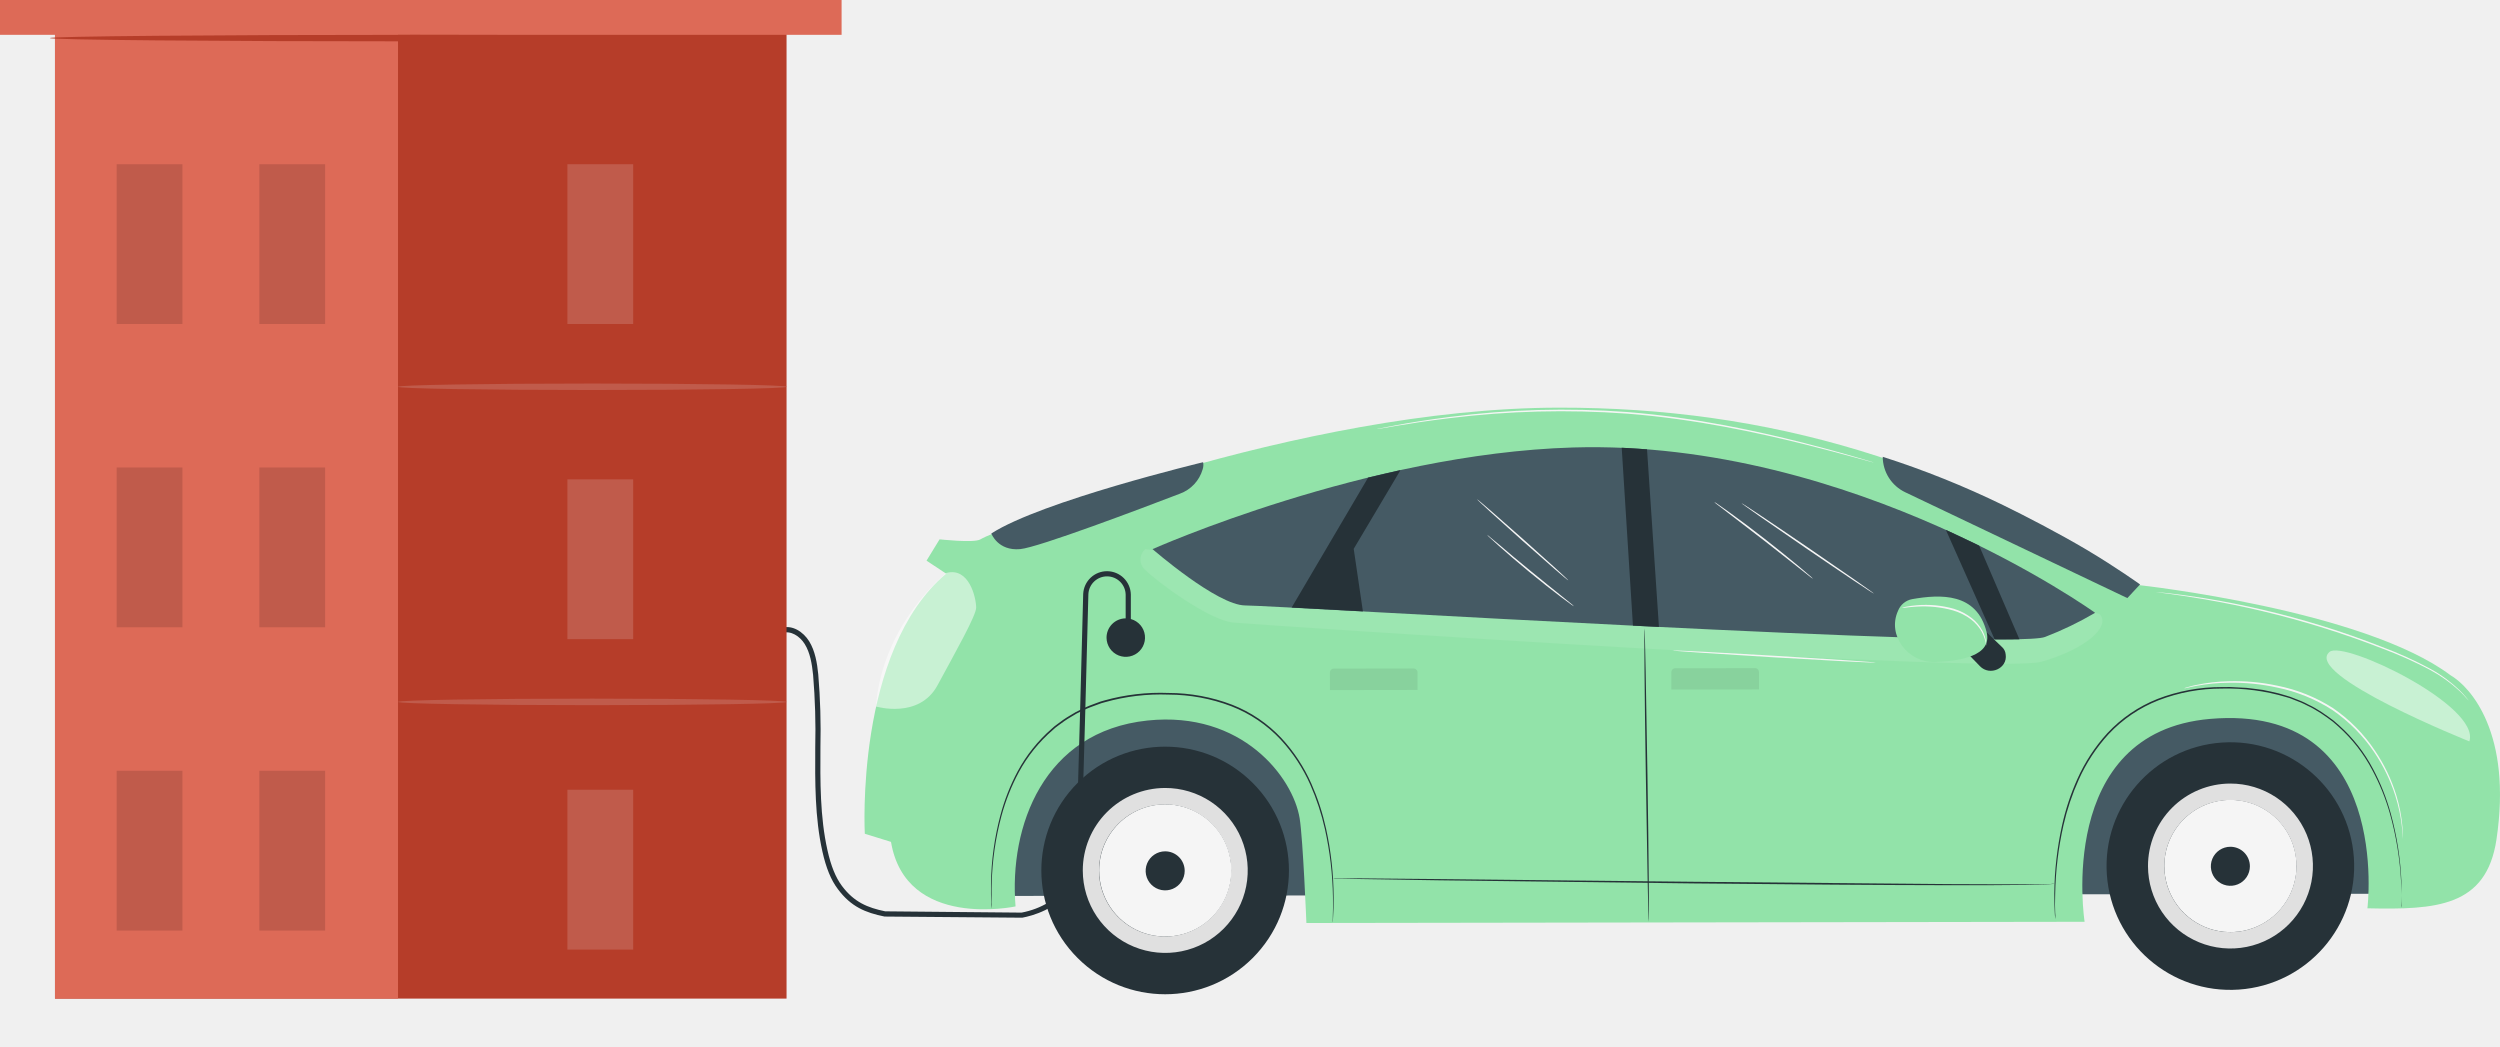
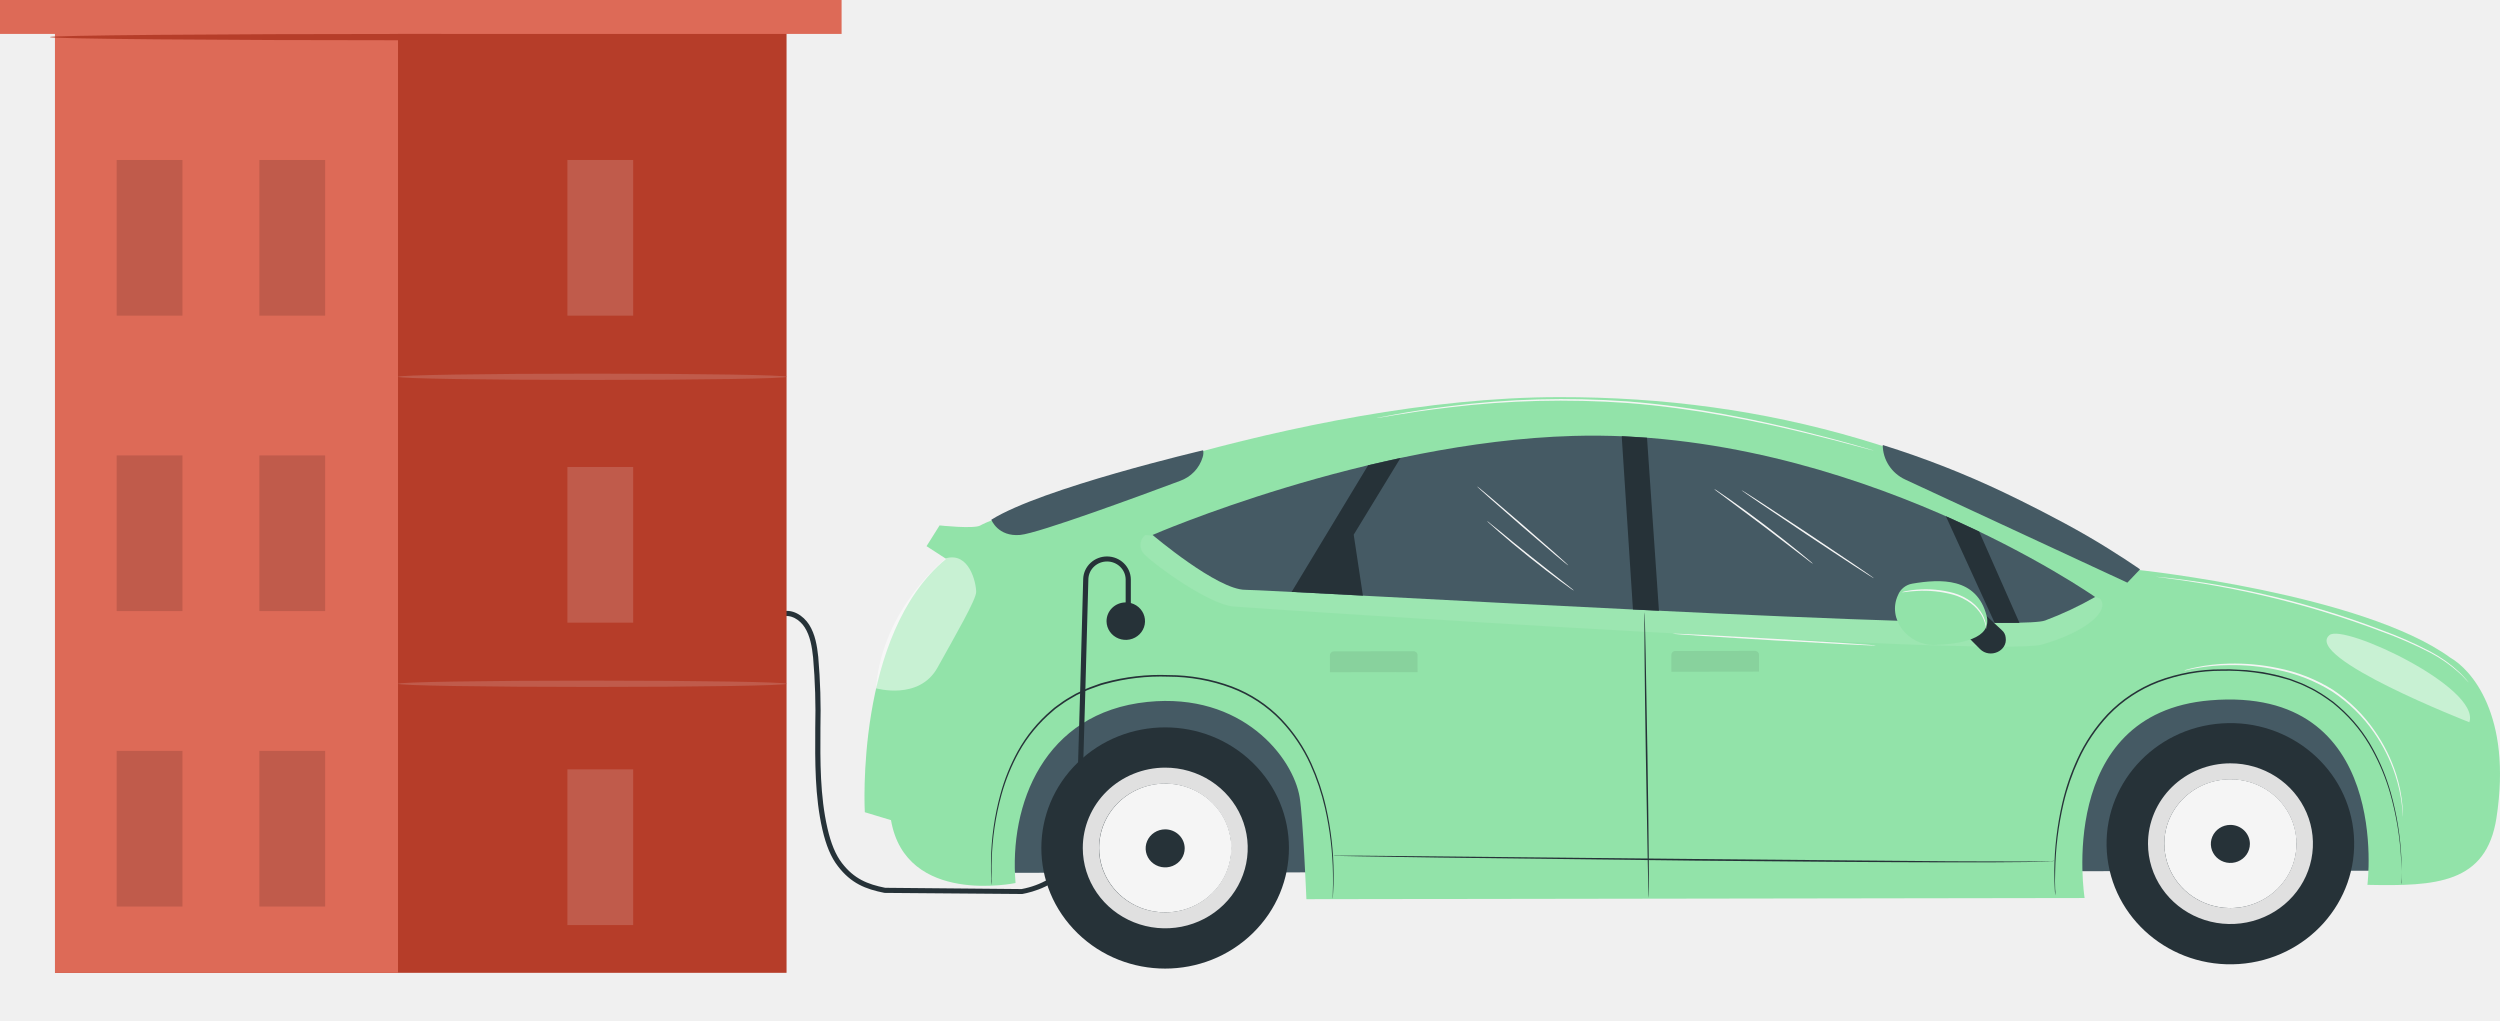
- <svg xmlns="http://www.w3.org/2000/svg" width="535" height="224" viewBox="0 0 535 224" fill="none">
-   <path d="M513.506 191.263L216.597 191.73L216.528 147.787L513.437 147.321L513.506 191.263Z" fill="#455A64" />
-   <path d="M201.072 115.417C201.072 115.417 208.497 116.248 209.816 115.417C212.802 113.496 277.788 87.297 333.628 87.236C378.414 87.176 418.741 99.054 457.963 125.24C457.963 125.24 505.728 130.502 524.381 144.482C528.74 147.013 537.638 156.99 534.244 179.647C532.081 194.096 521.322 194.705 506.625 194.377C506.625 194.377 512.095 150.488 472.98 153.843C439.744 156.688 446.105 197.263 446.105 197.263L279.569 197.524C279.569 197.524 278.839 179.5 278.129 175.134C276.717 166.39 265.85 152.062 245.563 154.191C223.307 156.528 215.902 176.835 217.328 193.975C217.328 193.975 193.847 199.05 190.673 180.163L185.069 178.422C185.069 178.422 182.913 139.24 202.478 122.769L198.279 119.977L201.072 115.417Z" fill="#92E3A9" />
-   <path d="M212.146 114.165C212.146 114.165 213.532 117.942 218.305 117.513C222.195 117.172 244.418 108.749 252.519 105.642C253.676 105.218 254.717 104.529 255.558 103.628C256.399 102.728 257.016 101.643 257.36 100.46C257.529 99.962 257.566 99.429 257.467 98.913C257.467 98.913 222.919 107.215 212.146 114.165Z" fill="#455A64" />
-   <path d="M402.905 97.755C402.912 99.344 403.366 100.898 404.217 102.24C405.067 103.582 406.279 104.657 407.713 105.341L455.25 127.992L457.969 125.066C457.969 125.066 453.001 121.49 446.506 117.627C440.48 114.058 433.115 110.262 428.716 108.119C420.373 104.049 411.747 100.585 402.905 97.755Z" fill="#455A64" />
+ <svg xmlns="http://www.w3.org/2000/svg" width="397" height="162" viewBox="0 0 397 162" fill="none">
+   <path d="M381.051 138.264L160.728 138.602L160.676 106.836L381 106.499L381.051 138.264Z" fill="#455A64" />
+   <path d="M149.207 83.435C149.207 83.435 154.717 84.035 155.696 83.435C157.911 82.046 206.135 63.106 247.571 63.063C280.805 63.019 310.73 71.606 339.835 90.536C339.835 90.536 375.279 94.34 389.121 104.446C392.356 106.276 398.959 113.488 396.44 129.867C394.835 140.312 386.851 140.752 375.945 140.515C375.945 140.515 380.004 108.788 350.979 111.213C326.316 113.27 331.036 142.601 331.036 142.601L207.456 142.79C207.456 142.79 206.915 129.76 206.388 126.604C205.34 120.283 197.276 109.925 182.222 111.464C165.707 113.154 160.212 127.834 161.27 140.225C161.27 140.225 143.846 143.893 141.491 130.239L137.332 128.981C137.332 128.981 135.732 100.656 150.25 88.75L147.135 86.731L149.207 83.435Z" fill="#92E3A9" />
+   <path d="M157.424 82.53C157.424 82.53 158.453 85.26 161.995 84.95C164.882 84.703 181.372 78.614 187.384 76.368C188.242 76.062 189.014 75.564 189.639 74.913C190.263 74.262 190.721 73.477 190.976 72.622C191.102 72.263 191.129 71.877 191.055 71.504C191.055 71.504 165.418 77.506 157.424 82.53Z" fill="#455A64" />
+   <path d="M298.979 70.667C298.983 71.815 299.321 72.939 299.952 73.909C300.583 74.879 301.482 75.656 302.546 76.151L337.822 92.525L339.839 90.41C339.839 90.41 336.152 87.825 331.333 85.032C326.861 82.453 321.396 79.708 318.132 78.159C311.941 75.217 305.54 72.713 298.979 70.667V70.667Z" fill="#455A64" />
  <g opacity="0.3">
-     <path opacity="0.3" d="M245.08 117.52C244.759 117.794 244.502 118.135 244.325 118.519C244.148 118.903 244.057 119.32 244.057 119.743C244.057 120.165 244.148 120.583 244.325 120.966C244.502 121.35 244.759 121.691 245.08 121.966C247.437 124.369 258.665 132.718 263.881 133.227C269.097 133.736 427.491 144.308 436.865 141.623C446.238 138.939 451.729 134.185 449.372 131.453L445.12 130.047L370.453 131.574L245.08 117.52Z" fill="white" />
+     <path opacity="0.3" d="M181.863 84.955C181.625 85.154 181.433 85.4 181.302 85.677C181.171 85.955 181.103 86.257 181.103 86.562C181.103 86.867 181.171 87.169 181.302 87.447C181.433 87.724 181.625 87.97 181.863 88.169C183.612 89.906 191.944 95.942 195.814 96.31C199.684 96.678 317.222 104.321 324.178 102.38C331.134 100.439 335.208 97.002 333.459 95.027L330.304 94.011L274.896 95.115L181.863 84.955Z" fill="white" />
  </g>
  <g opacity="0.7">
-     <path opacity="0.7" d="M187.466 151.198C187.466 151.198 196.686 153.93 200.623 146.658C204.56 139.387 208.898 131.701 208.898 130.04C208.898 127.958 207.405 121.262 202.477 122.622C202.477 122.622 188.772 133.542 187.466 151.198Z" fill="white" />
+     <path opacity="0.7" d="M139.111 109.301C139.111 109.301 145.952 111.276 148.874 106.019C151.795 100.763 155.015 95.206 155.015 94.006C155.015 92.501 153.907 87.661 150.25 88.643C150.25 88.643 140.08 96.537 139.111 109.301Z" fill="white" />
  </g>
  <g opacity="0.7">
-     <path opacity="0.7" d="M528.44 158.657C528.44 158.657 492.74 144.375 498.518 139.508C501.564 136.937 530.917 151.077 528.44 158.657Z" fill="white" />
+     <path opacity="0.7" d="M392.132 114.693C392.132 114.693 365.641 104.369 369.928 100.85C372.189 98.992 393.971 109.214 392.132 114.693" fill="white" />
  </g>
-   <path d="M513.863 194.25C513.863 194.25 513.863 194.129 513.863 193.895C513.863 193.661 513.903 193.306 513.91 192.837C513.91 191.913 513.95 190.554 513.91 188.82C513.712 183.855 512.948 178.929 511.634 174.137C510.723 170.818 509.45 167.609 507.837 164.569C505.998 161.066 503.55 157.919 500.606 155.276L499.421 154.238L498.142 153.294C497.267 152.658 496.36 152.068 495.424 151.526C494.962 151.238 494.453 151.024 493.964 150.77C493.476 150.515 492.987 150.254 492.465 150.046L490.905 149.431L490.114 149.123L489.304 148.875C488.206 148.518 487.088 148.226 485.957 147.998L484.256 147.643C483.68 147.556 483.098 147.496 482.522 147.415C481.946 147.335 481.357 147.261 480.768 147.201L479 147.114C477.809 147.017 476.612 146.99 475.418 147.034C470.724 147.022 466.07 147.885 461.692 149.578C457.626 151.196 453.968 153.693 450.98 156.889C448.316 159.809 446.141 163.139 444.539 166.752C443.135 169.886 442.051 173.155 441.305 176.507C440.231 181.345 439.665 186.282 439.617 191.237C439.617 192.998 439.664 194.364 439.718 195.288C439.718 195.743 439.778 196.098 439.805 196.332C439.832 196.567 439.858 196.687 439.858 196.687C439.858 196.687 439.858 196.567 439.858 196.332C439.858 196.098 439.858 195.73 439.812 195.281C439.771 194.357 439.745 192.998 439.812 191.264C439.902 186.305 440.501 181.37 441.599 176.534C442.359 173.204 443.449 169.959 444.853 166.845C446.452 163.267 448.618 159.971 451.267 157.083C454.235 153.923 457.866 151.46 461.9 149.872C466.239 148.197 470.853 147.343 475.505 147.355C480.152 147.236 484.789 147.85 489.244 149.176L490.054 149.417L490.831 149.725L492.378 150.328C492.893 150.535 493.368 150.81 493.857 151.044C494.346 151.278 494.848 151.506 495.303 151.794C496.226 152.324 497.12 152.903 497.982 153.528L499.254 154.465L500.425 155.49C503.347 158.105 505.782 161.217 507.616 164.683C509.239 167.688 510.525 170.863 511.453 174.15C512.787 178.921 513.587 183.825 513.836 188.773C513.923 190.527 513.937 191.886 513.93 192.79V193.841C513.863 194.129 513.863 194.25 513.863 194.25Z" fill="#263238" />
-   <path d="M285.179 197.37C285.179 197.37 285.179 197.249 285.226 197.015C285.273 196.781 285.273 196.439 285.3 195.984C285.36 195.073 285.414 193.721 285.4 191.967C285.38 187.06 284.839 182.17 283.787 177.377C283.064 174.064 282.009 170.832 280.64 167.729C279.064 164.157 276.908 160.87 274.259 158.001C271.308 154.837 267.684 152.377 263.653 150.803C259.313 149.148 254.707 148.297 250.062 148.292C245.435 148.107 240.809 148.647 236.349 149.892C236.082 149.973 235.807 150.033 235.546 150.12L234.763 150.408L233.203 150.99C232.185 151.392 231.194 151.914 230.243 152.37C229.326 152.932 228.382 153.441 227.518 154.05L226.253 154.981C226.045 155.135 225.824 155.282 225.63 155.45L225.047 155.965C222.103 158.534 219.644 161.611 217.79 165.051C216.191 168.046 214.946 171.216 214.08 174.498C212.818 179.241 212.144 184.12 212.072 189.027C212.038 190.761 212.072 192.114 212.145 193.045C212.145 193.5 212.199 193.848 212.226 194.082C212.252 194.317 212.279 194.431 212.279 194.431C212.291 194.313 212.291 194.194 212.279 194.076C212.279 193.828 212.279 193.487 212.226 193.038C212.226 192.127 212.165 190.782 212.226 189.054C212.349 184.163 213.052 179.304 214.321 174.579C215.205 171.323 216.456 168.178 218.051 165.205C219.906 161.802 222.357 158.761 225.289 156.226L225.864 155.717C226.065 155.557 226.279 155.416 226.48 155.255L227.739 154.338C228.589 153.742 229.527 153.24 230.417 152.684C231.388 152.236 232.339 151.72 233.35 151.345L234.89 150.776L235.666 150.495C235.928 150.401 236.202 150.341 236.47 150.267C240.888 149.021 245.474 148.475 250.062 148.647C254.657 148.657 259.212 149.501 263.506 151.138C267.5 152.685 271.095 155.111 274.025 158.235C276.657 161.074 278.803 164.327 280.379 167.863C281.743 170.948 282.802 174.159 283.539 177.451C284.602 182.226 285.176 187.096 285.253 191.987C285.286 193.721 285.253 195.067 285.22 196.004C285.22 196.453 285.219 196.794 285.173 197.042C285.126 197.29 285.179 197.37 285.179 197.37Z" fill="#263238" />
-   <path d="M246.647 117.513C246.647 117.513 260.493 129.565 266.493 129.565C272.492 129.565 430.605 139.153 437.642 136.307C441.349 134.882 444.932 133.153 448.354 131.138C448.354 131.138 396.759 93.979 336.634 95.76C292.498 97.065 246.647 117.513 246.647 117.513Z" fill="#455A64" />
-   <path d="M416.416 113.396L426.861 136.83L432.164 136.823L423.534 116.763L416.416 113.396Z" fill="#263238" />
+   <path d="M381.315 140.423C381.315 140.423 381.315 140.336 381.315 140.167C381.315 139.997 381.345 139.741 381.35 139.402C381.35 138.734 381.38 137.752 381.35 136.498C381.203 132.909 380.637 129.348 379.661 125.883C378.985 123.484 378.041 121.165 376.844 118.967C375.479 116.435 373.662 114.16 371.478 112.249L370.599 111.499L369.65 110.816C369 110.357 368.327 109.93 367.632 109.538C367.29 109.33 366.912 109.175 366.549 108.991C366.187 108.807 365.824 108.619 365.436 108.469L364.279 108.023L363.692 107.801L363.091 107.622C362.276 107.364 361.447 107.152 360.607 106.988L359.345 106.731C358.918 106.668 358.486 106.625 358.058 106.566C357.631 106.508 357.194 106.455 356.757 106.412L355.445 106.349C354.561 106.278 353.673 106.259 352.787 106.291C349.304 106.283 345.85 106.906 342.602 108.13C339.585 109.3 336.87 111.105 334.652 113.415C332.675 115.526 331.061 117.933 329.873 120.545C328.831 122.811 328.027 125.173 327.473 127.597C326.676 131.094 326.256 134.663 326.221 138.245C326.221 139.518 326.256 140.506 326.295 141.174C326.295 141.503 326.34 141.759 326.36 141.929C326.38 142.098 326.4 142.185 326.4 142.185C326.4 142.185 326.4 142.098 326.4 141.929C326.4 141.759 326.4 141.493 326.365 141.169C326.335 140.501 326.315 139.518 326.365 138.265C326.432 134.68 326.876 131.112 327.691 127.616C328.255 125.209 329.064 122.863 330.106 120.613C331.292 118.026 332.9 115.643 334.866 113.556C337.068 111.271 339.762 109.491 342.756 108.343C345.976 107.131 349.399 106.514 352.851 106.523C356.3 106.437 359.74 106.881 363.047 107.839L363.648 108.014L364.224 108.236L365.372 108.672C365.754 108.822 366.107 109.02 366.47 109.19C366.833 109.359 367.205 109.524 367.543 109.732C368.228 110.115 368.891 110.533 369.53 110.986L370.474 111.663L371.344 112.404C373.512 114.294 375.319 116.544 376.68 119.049C377.884 121.222 378.839 123.517 379.527 125.893C380.517 129.342 381.11 132.887 381.296 136.464C381.36 137.732 381.37 138.715 381.365 139.368V140.128C381.315 140.336 381.315 140.423 381.315 140.423Z" fill="#263238" />
+   <path d="M211.619 142.679C211.619 142.679 211.619 142.592 211.653 142.422C211.688 142.253 211.688 142.006 211.708 141.677C211.753 141.019 211.793 140.041 211.783 138.773C211.767 135.226 211.366 131.691 210.585 128.226C210.049 125.831 209.266 123.494 208.25 121.251C207.08 118.669 205.481 116.293 203.515 114.219C201.326 111.931 198.636 110.153 195.645 109.016C192.424 107.819 189.007 107.204 185.559 107.201C182.126 107.067 178.693 107.457 175.384 108.357C175.185 108.415 174.982 108.459 174.788 108.522L174.207 108.73L173.049 109.151C172.294 109.442 171.558 109.819 170.853 110.148C170.172 110.555 169.472 110.923 168.831 111.363L167.892 112.036C167.738 112.147 167.574 112.254 167.43 112.375L166.997 112.747C164.812 114.604 162.988 116.829 161.612 119.315C160.426 121.48 159.502 123.772 158.859 126.145C157.923 129.573 157.422 133.101 157.369 136.648C157.344 137.902 157.369 138.879 157.423 139.552C157.423 139.881 157.463 140.133 157.483 140.302C157.503 140.472 157.523 140.554 157.523 140.554C157.531 140.469 157.531 140.383 157.523 140.297C157.523 140.118 157.523 139.872 157.483 139.547C157.483 138.889 157.438 137.916 157.483 136.667C157.574 133.132 158.096 129.619 159.038 126.203C159.694 123.849 160.622 121.576 161.805 119.427C163.182 116.967 165.001 114.769 167.176 112.936L167.604 112.568C167.753 112.452 167.912 112.35 168.061 112.234L168.995 111.571C169.626 111.14 170.321 110.777 170.982 110.376C171.703 110.051 172.408 109.679 173.158 109.408L174.301 108.996L174.877 108.793C175.071 108.725 175.275 108.682 175.474 108.628C178.752 107.728 182.155 107.332 185.559 107.457C188.969 107.464 192.35 108.074 195.536 109.258C198.499 110.376 201.167 112.13 203.341 114.388C205.294 116.44 206.887 118.792 208.056 121.348C209.069 123.578 209.854 125.9 210.401 128.279C211.19 131.731 211.616 135.252 211.673 138.787C211.698 140.041 211.673 141.014 211.648 141.691C211.648 142.016 211.648 142.263 211.614 142.442C211.579 142.621 211.619 142.679 211.619 142.679Z" fill="#263238" />
+   <path d="M183.027 84.95C183.027 84.95 193.302 93.662 197.753 93.662C202.205 93.662 319.534 100.594 324.756 98.537C327.507 97.506 330.165 96.257 332.705 94.8C332.705 94.8 294.419 67.937 249.802 69.225C217.051 70.168 183.027 84.95 183.027 84.95Z" fill="#455A64" />
+   <path d="M309.004 81.974L316.754 98.914L320.689 98.909L314.285 84.408L309.004 81.974Z" fill="#263238" />
  <g opacity="0.3">
-     <path opacity="0.3" d="M284.608 147.678L303.356 147.649L303.35 143.906C303.349 143.681 303.259 143.464 303.1 143.305C302.94 143.146 302.724 143.057 302.498 143.057L285.452 143.084C285.226 143.084 285.01 143.174 284.851 143.334C284.691 143.494 284.602 143.71 284.603 143.935L284.608 147.645L284.608 147.678Z" fill="#252525" />
+     <path opacity="0.3" d="M211.196 106.756L225.108 106.735L225.103 104.029C225.103 103.866 225.036 103.71 224.918 103.595C224.799 103.48 224.639 103.415 224.471 103.416L211.822 103.435C211.655 103.435 211.494 103.5 211.376 103.616C211.258 103.731 211.192 103.888 211.192 104.051L211.196 106.732L211.196 106.756Z" fill="#252525" />
  </g>
  <g opacity="0.3">
-     <path opacity="0.3" d="M357.678 147.566L376.425 147.536L376.419 143.827C376.419 143.601 376.329 143.385 376.169 143.226C376.009 143.067 375.793 142.978 375.567 142.978L358.514 143.005C358.289 143.005 358.072 143.095 357.913 143.255C357.754 143.414 357.665 143.631 357.665 143.856L357.671 147.566L357.678 147.566Z" fill="#252525" />
+     <path opacity="0.3" d="M265.418 106.675L279.33 106.654L279.325 103.972C279.325 103.809 279.258 103.653 279.14 103.538C279.021 103.423 278.861 103.358 278.693 103.359L266.039 103.378C265.871 103.378 265.711 103.443 265.593 103.559C265.475 103.674 265.408 103.831 265.409 103.994L265.413 106.675L265.418 106.675Z" fill="#252525" />
  </g>
-   <path d="M292.78 102.201L276.41 130.02L291.662 130.837L289.694 117.453L299.71 100.594L292.78 102.201Z" fill="#263238" />
-   <path d="M352.462 96.155L355.013 134.158L349.449 133.884L347.045 95.813L352.462 96.155Z" fill="#263238" />
-   <path d="M423.717 142.574L421.34 140.117L425.123 135.303L428.377 138.416C428.861 138.829 429.162 139.416 429.214 140.05C429.669 143.043 425.819 144.744 423.717 142.574Z" fill="#263238" />
-   <path d="M414.101 141.67C408.323 141.864 403.776 135.972 406.18 130.71C406.43 130.069 406.839 129.502 407.37 129.065C407.902 128.628 408.536 128.334 409.213 128.212C415.239 127.161 423.039 126.773 425.142 135.303C425.758 137.827 424.345 139.387 422.035 140.331C419.839 141.228 416.873 141.57 414.101 141.67Z" fill="#92E3A9" />
-   <path d="M450.867 187.169C449.856 172.571 460.87 159.919 475.468 158.908C490.065 157.898 502.717 168.912 503.728 183.509C504.738 198.107 493.724 210.759 479.127 211.77C464.53 212.78 451.877 201.766 450.867 187.169Z" fill="#263238" />
-   <path d="M477.273 167.682C480.764 167.673 484.179 168.7 487.087 170.632C489.995 172.564 492.265 175.315 493.609 178.537C494.953 181.76 495.311 185.308 494.638 188.734C493.965 192.16 492.291 195.309 489.828 197.783C487.365 200.257 484.223 201.946 480.8 202.634C477.378 203.323 473.828 202.981 470.6 201.651C467.371 200.322 464.61 198.065 462.664 195.166C460.719 192.267 459.677 188.856 459.67 185.365C459.665 183.048 460.116 180.753 460.998 178.611C461.88 176.468 463.175 174.52 464.809 172.878C466.444 171.236 468.386 169.932 470.524 169.041C472.663 168.149 474.956 167.688 477.273 167.682ZM491.434 185.318C491.43 182.523 490.597 179.791 489.04 177.469C487.484 175.147 485.274 173.339 482.69 172.272C480.106 171.206 477.263 170.931 474.522 171.48C471.781 172.029 469.265 173.379 467.291 175.358C465.317 177.338 463.975 179.858 463.433 182.601C462.892 185.343 463.176 188.185 464.249 190.766C465.322 193.347 467.137 195.552 469.464 197.102C471.79 198.651 474.524 199.476 477.32 199.472C481.066 199.46 484.655 197.964 487.3 195.311C489.946 192.658 491.432 189.065 491.434 185.318Z" fill="#E0E0E0" />
-   <path d="M477.279 171.177C480.077 171.171 482.814 171.994 485.145 173.543C487.475 175.092 489.293 177.297 490.37 179.88C491.447 182.462 491.734 185.306 491.195 188.052C490.655 190.798 489.314 193.322 487.34 195.305C485.366 197.288 482.848 198.641 480.105 199.194C477.362 199.746 474.517 199.473 471.929 198.408C469.342 197.343 467.128 195.535 465.568 193.213C464.008 190.89 463.172 188.156 463.165 185.358C463.16 181.607 464.643 178.007 467.289 175.349C469.935 172.69 473.528 171.19 477.279 171.177Z" fill="#F5F5F5" />
-   <path d="M481.478 185.378C481.479 186.205 481.235 187.013 480.777 187.701C480.319 188.388 479.668 188.925 478.905 189.242C478.142 189.56 477.302 189.644 476.491 189.484C475.68 189.324 474.935 188.927 474.35 188.344C473.765 187.761 473.366 187.017 473.203 186.207C473.041 185.396 473.122 184.556 473.437 183.792C473.752 183.028 474.287 182.375 474.973 181.915C475.659 181.455 476.467 181.208 477.293 181.207C477.842 181.206 478.385 181.313 478.892 181.523C479.399 181.732 479.861 182.039 480.249 182.426C480.638 182.813 480.946 183.273 481.157 183.78C481.368 184.287 481.477 184.83 481.478 185.378Z" fill="#263238" />
-   <path d="M230.608 205.012C220.261 194.665 220.261 177.89 230.608 167.544C240.954 157.197 257.729 157.197 268.076 167.544C278.422 177.89 278.422 194.665 268.076 205.012C257.729 215.358 240.954 215.358 230.608 205.012Z" fill="#263238" />
-   <path d="M249.319 168.626C252.81 168.617 256.225 169.643 259.133 171.575C262.04 173.507 264.31 176.258 265.654 179.48C266.998 182.701 267.357 186.25 266.684 189.675C266.012 193.101 264.338 196.25 261.876 198.725C259.414 201.199 256.273 202.888 252.85 203.577C249.428 204.267 245.878 203.925 242.65 202.597C239.422 201.269 236.66 199.013 234.713 196.115C232.767 193.217 231.724 189.807 231.716 186.316C231.706 181.636 233.554 177.144 236.855 173.826C240.156 170.509 244.639 168.639 249.319 168.626ZM263.453 186.269C263.45 183.471 262.617 180.737 261.059 178.412C259.501 176.088 257.288 174.279 254.701 173.213C252.114 172.148 249.269 171.874 246.526 172.427C243.783 172.98 241.266 174.334 239.294 176.319C237.321 178.304 235.982 180.829 235.446 183.575C234.91 186.321 235.201 189.165 236.283 191.745C237.364 194.326 239.187 196.528 241.521 198.071C243.855 199.615 246.594 200.431 249.392 200.416C253.129 200.392 256.704 198.89 259.338 196.24C261.972 193.59 263.451 190.005 263.453 186.269Z" fill="#E0E0E0" />
-   <path d="M249.325 172.128C252.123 172.12 254.861 172.942 257.192 174.49C259.523 176.039 261.343 178.243 262.421 180.826C263.499 183.408 263.787 186.252 263.248 188.999C262.71 191.745 261.369 194.269 259.395 196.253C257.421 198.237 254.904 199.591 252.161 200.144C249.417 200.697 246.572 200.424 243.984 199.359C241.396 198.295 239.181 196.487 237.621 194.164C236.061 191.841 235.224 189.107 235.218 186.309C235.211 182.559 236.692 178.959 239.337 176.3C241.982 173.641 245.575 172.14 249.325 172.128Z" fill="#F5F5F5" />
-   <path d="M253.524 186.356C253.526 187.183 253.282 187.991 252.824 188.679C252.365 189.367 251.713 189.904 250.95 190.221C250.187 190.538 249.346 190.622 248.535 190.461C247.725 190.301 246.98 189.903 246.395 189.319C245.81 188.735 245.411 187.991 245.249 187.18C245.087 186.37 245.17 185.529 245.486 184.765C245.802 184.002 246.337 183.349 247.025 182.889C247.712 182.43 248.52 182.185 249.346 182.185C250.453 182.185 251.515 182.624 252.298 183.406C253.082 184.188 253.523 185.249 253.524 186.356Z" fill="#263238" />
-   <path d="M236.799 136.502C236.81 137.316 237.062 138.109 237.523 138.781C237.985 139.452 238.635 139.971 239.392 140.273C240.149 140.574 240.978 140.645 241.775 140.475C242.572 140.305 243.3 139.903 243.868 139.319C244.436 138.735 244.818 137.995 244.966 137.194C245.114 136.393 245.02 135.566 244.698 134.818C244.376 134.07 243.839 133.434 243.155 132.991C242.471 132.548 241.671 132.318 240.857 132.33C239.766 132.346 238.726 132.794 237.965 133.576C237.204 134.359 236.785 135.411 236.799 136.502Z" fill="#263238" />
-   <path d="M285.28 188.03H285.675H286.847L291.346 188.117L307.884 188.385L362.459 189.054C383.777 189.275 403.08 189.416 417.047 189.436C424.03 189.436 429.688 189.436 433.591 189.369C437.495 189.302 439.671 189.215 439.617 189.088C439.104 189.17 438.584 189.204 438.064 189.188C437.039 189.188 435.52 189.228 433.571 189.235C429.668 189.235 424.01 189.235 417.027 189.195L362.445 188.699L307.871 188.123L291.326 187.969H286.827H285.655L285.28 188.03Z" fill="#263238" />
-   <path d="M352.83 197.243C352.931 197.243 352.83 183.182 352.556 165.868C352.281 148.553 352.02 134.486 351.926 134.493C351.832 134.5 351.926 148.553 352.207 165.868C352.489 183.182 352.736 197.243 352.83 197.243Z" fill="#263238" />
-   <path d="M316.092 106.847C316.032 106.921 320.351 110.865 325.741 115.659C331.13 120.452 335.549 124.276 335.616 124.202C335.683 124.128 331.358 120.185 325.968 115.397C320.578 110.61 316.159 106.78 316.092 106.847Z" fill="#F5F5F5" />
-   <path d="M318.215 114.44C318.421 114.679 318.645 114.903 318.884 115.109C319.326 115.531 319.976 116.127 320.793 116.85C322.42 118.31 324.696 120.278 327.267 122.394C329.838 124.51 332.215 126.371 333.963 127.69C334.833 128.36 335.543 128.869 336.038 129.224C336.287 129.422 336.554 129.597 336.835 129.746C336.618 129.515 336.38 129.304 336.125 129.116L334.117 127.496C332.416 126.157 330.099 124.242 327.495 122.14C324.89 120.037 322.627 118.082 320.96 116.676L318.951 115.022C318.727 114.802 318.481 114.607 318.215 114.44Z" fill="#F5F5F5" />
-   <path d="M372.69 107.684C372.636 107.765 378.937 112.157 386.75 117.5C394.564 122.843 400.965 127.108 401.018 127.027C401.072 126.947 394.778 122.555 386.958 117.212C379.137 111.869 372.743 107.604 372.69 107.684Z" fill="#F5F5F5" />
-   <path d="M366.824 107.416C367.074 107.663 367.345 107.887 367.634 108.086L369.911 109.84L377.43 115.611L384.882 121.47L387.138 123.251C387.405 123.482 387.692 123.688 387.995 123.867C387.759 123.605 387.501 123.363 387.225 123.144C386.716 122.695 385.966 122.059 385.036 121.276C383.174 119.723 380.57 117.607 377.671 115.337C374.772 113.067 372.053 111.059 370.085 109.639C369.101 108.929 368.297 108.367 367.735 107.985C367.449 107.768 367.144 107.578 366.824 107.416Z" fill="#F5F5F5" />
-   <path d="M461.357 126.679C461.418 126.702 461.481 126.715 461.545 126.719L462.081 126.8L464.156 127.081C465.957 127.329 468.562 127.697 471.762 128.246C480.11 129.678 488.358 131.644 496.455 134.131C501.195 135.591 505.648 137.164 509.652 138.724C513.219 140.041 516.695 141.593 520.056 143.371C522.313 144.584 524.406 146.08 526.283 147.824C526.625 148.125 526.899 148.419 527.14 148.667C527.381 148.915 527.589 149.136 527.743 149.337L528.111 149.738C528.15 149.786 528.193 149.831 528.238 149.872C528.238 149.872 528.238 149.812 528.138 149.718L527.796 149.29C527.649 149.102 527.462 148.875 527.221 148.62C526.98 148.366 526.712 148.058 526.377 147.743C524.523 145.952 522.438 144.416 520.177 143.177C516.82 141.362 513.341 139.783 509.766 138.45C505.748 136.87 501.302 135.276 496.555 133.823C488.451 131.327 480.185 129.39 471.816 128.025C468.602 127.51 465.991 127.175 464.183 126.967L462.101 126.753L461.558 126.706C461.493 126.685 461.425 126.676 461.357 126.679Z" fill="#F5F5F5" />
-   <path d="M294.6 91.809H294.875L295.685 91.675L298.778 91.14C301.457 90.684 305.367 90.068 310.208 89.486C322.818 87.919 335.551 87.597 348.224 88.522C363.068 89.687 376.272 92.646 385.719 94.963C390.453 96.141 394.262 97.166 396.894 97.889L399.927 98.712L400.717 98.92C400.806 98.949 400.898 98.97 400.991 98.98C400.906 98.939 400.816 98.908 400.723 98.886L399.947 98.645L396.934 97.755C394.309 96.992 390.506 95.927 385.779 94.722C376.325 92.345 363.115 89.365 348.238 88.174C335.544 87.241 322.789 87.597 310.167 89.238C305.32 89.854 301.423 90.51 298.738 91.006C297.399 91.247 296.361 91.468 295.658 91.602L294.855 91.769C294.769 91.774 294.684 91.787 294.6 91.809Z" fill="#F5F5F5" />
-   <path d="M406.996 130.114C407.291 130.11 407.584 130.081 407.873 130.027C408.429 129.96 409.212 129.859 410.237 129.813C412.845 129.657 415.46 129.935 417.977 130.636C419.348 131.037 420.636 131.681 421.78 132.538C422.704 133.246 423.478 134.131 424.056 135.142C424.576 136.088 424.912 137.124 425.047 138.195C425.047 138.195 425.047 138.115 425.047 137.968C425.051 137.744 425.038 137.52 425.007 137.298C424.892 136.497 424.638 135.722 424.257 135.008C423.689 133.946 422.907 133.014 421.961 132.27C420.795 131.364 419.472 130.683 418.057 130.261C415.504 129.547 412.844 129.298 410.203 129.525C409.405 129.586 408.611 129.695 407.827 129.853C407.541 129.91 407.263 129.997 406.996 130.114Z" fill="#F5F5F5" />
-   <path d="M357.912 139.2C357.912 139.3 367.648 139.956 379.666 140.673C391.684 141.389 401.433 141.891 401.439 141.798C401.446 141.704 391.711 141.041 379.686 140.325C367.661 139.608 357.919 139.106 357.912 139.2Z" fill="#F5F5F5" />
-   <path d="M467.45 147.288C467.508 147.294 467.566 147.294 467.624 147.288L468.113 147.181C468.541 147.101 469.157 146.906 469.981 146.779C472.289 146.35 474.63 146.126 476.977 146.11C480.456 146.045 483.931 146.391 487.329 147.141C491.505 147.993 495.489 149.609 499.079 151.908C502.6 154.31 505.635 157.356 508.024 160.886C509.982 163.763 511.515 166.907 512.577 170.22C513.295 172.454 513.782 174.756 514.03 177.09C514.157 177.913 514.151 178.563 514.197 178.998L514.238 179.493C514.231 179.551 514.231 179.609 514.238 179.667C514.248 179.61 514.248 179.551 514.238 179.493V178.998C514.238 178.556 514.238 177.906 514.137 177.076C513.941 174.725 513.492 172.401 512.798 170.146C511.76 166.796 510.238 163.615 508.279 160.706C505.891 157.1 502.831 153.988 499.267 151.54C495.646 149.215 491.622 147.589 487.402 146.746C483.976 146.009 480.474 145.686 476.971 145.782C474.612 145.83 472.262 146.102 469.954 146.592C469.13 146.739 468.521 146.96 468.093 147.06L467.61 147.201L467.45 147.288Z" fill="#F5F5F5" />
-   <path d="M218.708 196.387H218.763C220.925 195.982 226.27 194.552 229.209 190.039C231.166 187.028 231.31 183.025 231.427 179.815C231.87 167.384 232.68 136.357 232.913 127.142C232.962 126.109 233.411 125.135 234.165 124.426C234.919 123.717 235.918 123.329 236.953 123.342C237.987 123.356 238.976 123.771 239.711 124.499C240.446 125.228 240.869 126.213 240.891 127.248V132.886H242V127.253C241.978 125.927 241.441 124.661 240.502 123.725C239.562 122.788 238.295 122.255 236.969 122.237C235.643 122.219 234.362 122.718 233.398 123.628C232.433 124.539 231.862 125.789 231.804 127.114C231.571 136.329 230.761 167.356 230.323 179.787C230.212 182.864 230.074 186.69 228.283 189.445C226.414 192.317 222.805 194.502 218.613 195.3L189.427 195.023C185.64 194.241 182.774 193.055 180.185 189.601C178.821 187.777 177.834 185.337 177.074 181.933C175.477 174.797 175.527 167.245 175.572 159.943C175.698 154.725 175.543 149.504 175.106 144.302C174.857 141.857 174.446 139.312 173.154 137.222C171.929 135.248 169.484 133.524 167 134.45L167.383 135.492C169.19 134.832 171.186 136.163 172.212 137.826C173.382 139.712 173.764 142.118 174.003 144.435C174.436 149.598 174.589 154.781 174.463 159.96C174.418 167.323 174.369 174.93 175.988 182.199C176.786 185.764 177.834 188.331 179.314 190.283C182.12 194.042 185.202 195.311 189.294 196.143H189.4L218.708 196.387Z" fill="#263238" />
-   <path d="M11.765 7.197H168.321V213.701H11.765V7.197Z" fill="#B63D29" />
-   <path d="M11.765 7.197H85.175V213.701H11.765V7.197Z" fill="#DD6A57" />
-   <path d="M121.424 35.143H135.501V69.337H121.424V35.143Z" fill="#C05B4B" />
-   <path d="M121.424 169.004H135.501V203.211H121.424V169.004Z" fill="#C05B4B" />
-   <path d="M85.175 82.77C85.175 83.159 103.786 83.463 126.748 83.463C149.711 83.463 168.321 83.159 168.321 82.77C168.321 82.381 149.711 82.077 126.748 82.077C103.786 82.077 85.175 82.393 85.175 82.77Z" fill="#C05B4B" />
-   <path d="M121.424 102.584H135.501V136.779H121.424V102.584Z" fill="#C05B4B" />
-   <path d="M85.175 150.211C85.175 150.587 103.786 150.904 126.748 150.904C149.711 150.904 168.321 150.587 168.321 150.211C168.321 149.834 149.711 149.506 126.748 149.506C103.786 149.506 85.175 149.822 85.175 150.211Z" fill="#C05B4B" />
-   <path d="M55.502 35.143H69.578V69.337H55.502V35.143Z" fill="#C05B4B" />
-   <path d="M24.966 35.143H39.043V69.337H24.966V35.143Z" fill="#C05B4B" />
-   <path d="M55.502 100.043H69.578V134.238H55.502V100.043Z" fill="#C05B4B" />
-   <path d="M24.966 100.043H39.043V134.238H24.966V100.043Z" fill="#C05B4B" />
-   <path d="M55.502 164.944H69.578V199.138H55.502V164.944Z" fill="#C05B4B" />
-   <path d="M24.966 164.944H39.043V199.138H24.966V164.944Z" fill="#C05B4B" />
-   <path d="M-0 0H180.102V7.452H-0V0Z" fill="#DD6A57" />
-   <path d="M10.672 8.145C10.672 8.534 45.669 8.85 88.822 8.85C131.976 8.85 166.973 8.534 166.973 8.145C166.973 7.756 131.988 7.452 88.822 7.452C45.657 7.452 10.672 7.768 10.672 8.145Z" fill="#B63D29" />
+   <path d="M217.26 73.881L205.112 93.992L216.43 94.582L214.97 84.907L222.402 72.719L217.26 73.881Z" fill="#263238" />
+   <path d="M261.546 69.51L263.439 96.983L259.311 96.784L257.527 69.263L261.546 69.51Z" fill="#263238" />
+   <path d="M314.422 103.067L312.658 101.291L315.465 97.811L317.88 100.061C318.239 100.359 318.462 100.784 318.501 101.242C318.839 103.406 315.982 104.635 314.422 103.067Z" fill="#263238" />
+   <path d="M307.286 102.414C302.998 102.554 299.625 98.295 301.408 94.49C301.593 94.027 301.897 93.617 302.292 93.301C302.686 92.985 303.156 92.773 303.659 92.685C308.13 91.925 313.919 91.644 315.479 97.811C315.936 99.635 314.887 100.763 313.173 101.446C311.544 102.094 309.343 102.341 307.286 102.414Z" fill="#92E3A9" />
+   <path d="M334.569 135.304C333.819 124.752 341.992 115.605 352.824 114.875C363.656 114.144 373.045 122.106 373.795 132.659C374.544 143.211 366.371 152.358 355.539 153.088C344.707 153.819 335.318 145.856 334.569 135.304Z" fill="#263238" />
+   <path d="M354.163 121.218C356.754 121.211 359.289 121.953 361.446 123.35C363.604 124.746 365.288 126.735 366.286 129.065C367.283 131.394 367.549 133.959 367.049 136.436C366.55 138.912 365.308 141.189 363.48 142.977C361.652 144.766 359.321 145.986 356.781 146.484C354.241 146.982 351.607 146.735 349.212 145.774C346.816 144.813 344.767 143.181 343.323 141.086C341.88 138.99 341.106 136.524 341.102 134C341.098 132.326 341.432 130.666 342.087 129.118C342.741 127.569 343.702 126.161 344.915 124.974C346.128 123.787 347.569 122.844 349.156 122.2C350.743 121.555 352.444 121.221 354.163 121.218V121.218ZM364.672 133.967C364.669 131.946 364.051 129.971 362.896 128.292C361.741 126.614 360.101 125.306 358.183 124.536C356.266 123.765 354.156 123.566 352.123 123.963C350.089 124.36 348.221 125.335 346.756 126.766C345.292 128.197 344.295 130.019 343.894 132.002C343.492 133.985 343.703 136.039 344.499 137.905C345.296 139.77 346.642 141.364 348.369 142.485C350.095 143.605 352.124 144.201 354.198 144.199C356.978 144.19 359.641 143.108 361.604 141.19C363.567 139.272 364.67 136.675 364.672 133.967V133.967Z" fill="#E0E0E0" />
+   <path d="M354.168 123.744C356.245 123.739 358.276 124.335 360.005 125.454C361.734 126.574 363.084 128.168 363.883 130.035C364.682 131.902 364.895 133.958 364.494 135.943C364.094 137.928 363.099 139.752 361.634 141.186C360.169 142.62 358.301 143.598 356.266 143.997C354.23 144.397 352.119 144.199 350.199 143.429C348.278 142.66 346.636 141.353 345.478 139.673C344.32 137.994 343.7 136.018 343.695 133.996C343.691 131.284 344.792 128.682 346.755 126.76C348.719 124.838 351.385 123.753 354.168 123.744V123.744Z" fill="#F5F5F5" />
+   <path d="M357.283 134.01C357.284 134.607 357.103 135.191 356.763 135.689C356.424 136.186 355.94 136.574 355.374 136.803C354.808 137.033 354.185 137.093 353.583 136.978C352.981 136.862 352.428 136.575 351.994 136.154C351.56 135.732 351.264 135.194 351.143 134.609C351.023 134.023 351.083 133.416 351.317 132.863C351.55 132.311 351.947 131.839 352.456 131.506C352.966 131.173 353.565 130.995 354.178 130.994C354.585 130.994 354.988 131.071 355.365 131.222C355.741 131.374 356.083 131.596 356.372 131.876C356.66 132.156 356.889 132.488 357.045 132.854C357.202 133.221 357.283 133.613 357.283 134.01V134.01Z" fill="#263238" />
+   <path d="M171.124 148.203C163.446 140.723 163.446 128.597 171.124 121.117C178.802 113.638 191.25 113.638 198.927 121.117C206.605 128.597 206.605 140.723 198.927 148.203C191.25 155.682 178.802 155.682 171.124 148.203Z" fill="#263238" />
+   <path d="M185.008 121.9C187.599 121.893 190.133 122.635 192.291 124.032C194.448 125.428 196.132 127.417 197.13 129.746C198.127 132.075 198.393 134.64 197.894 137.116C197.395 139.593 196.154 141.869 194.327 143.658C192.499 145.447 190.169 146.668 187.629 147.166C185.09 147.664 182.455 147.418 180.06 146.458C177.664 145.497 175.615 143.867 174.17 141.772C172.726 139.676 171.952 137.211 171.946 134.688C171.938 131.305 173.31 128.057 175.759 125.659C178.209 123.261 181.536 121.909 185.008 121.9ZM195.496 134.654C195.494 132.631 194.876 130.654 193.72 128.974C192.564 127.294 190.922 125.986 189.002 125.216C187.082 124.446 184.971 124.248 182.936 124.647C180.9 125.047 179.033 126.026 177.569 127.461C176.105 128.896 175.112 130.721 174.714 132.706C174.316 134.692 174.532 136.747 175.335 138.613C176.138 140.478 177.49 142.07 179.222 143.186C180.954 144.301 182.987 144.892 185.063 144.881C187.836 144.863 190.488 143.778 192.443 141.862C194.398 139.946 195.495 137.355 195.496 134.654V134.654Z" fill="#E0E0E0" />
+   <path d="M185.013 124.431C187.09 124.426 189.121 125.02 190.851 126.139C192.581 127.258 193.931 128.852 194.731 130.719C195.531 132.586 195.744 134.642 195.345 136.627C194.945 138.612 193.95 140.437 192.485 141.872C191.021 143.306 189.153 144.285 187.117 144.684C185.081 145.084 182.97 144.887 181.049 144.117C179.129 143.348 177.486 142.04 176.328 140.361C175.17 138.682 174.549 136.706 174.545 134.683C174.539 131.972 175.639 129.369 177.602 127.447C179.564 125.525 182.23 124.44 185.013 124.431V124.431Z" fill="#F5F5F5" />
+   <path d="M188.129 134.717C188.13 135.314 187.949 135.899 187.609 136.396C187.269 136.893 186.785 137.281 186.218 137.511C185.652 137.74 185.029 137.8 184.427 137.684C183.825 137.568 183.272 137.281 182.838 136.859C182.404 136.437 182.108 135.899 181.988 135.313C181.868 134.727 181.929 134.119 182.164 133.567C182.398 133.015 182.796 132.543 183.306 132.211C183.816 131.879 184.415 131.701 185.029 131.701C185.85 131.701 186.638 132.019 187.219 132.584C187.8 133.15 188.128 133.917 188.129 134.717V134.717Z" fill="#263238" />
+   <path d="M175.718 98.677C175.726 99.266 175.913 99.839 176.256 100.325C176.598 100.81 177.081 101.185 177.642 101.403C178.204 101.621 178.819 101.672 179.411 101.549C180.002 101.427 180.542 101.136 180.964 100.714C181.385 100.291 181.669 99.757 181.778 99.178C181.888 98.599 181.819 98.001 181.58 97.46C181.34 96.919 180.942 96.46 180.434 96.139C179.927 95.819 179.334 95.653 178.729 95.662C177.92 95.673 177.148 95.997 176.583 96.562C176.019 97.128 175.708 97.888 175.718 98.677V98.677Z" fill="#263238" />
+   <path d="M211.694 135.927H211.987H212.857L216.196 135.99L228.468 136.183L268.965 136.667C284.784 136.827 299.108 136.929 309.472 136.943C314.655 136.943 318.853 136.943 321.749 136.895C324.646 136.846 326.261 136.783 326.221 136.691C325.84 136.751 325.454 136.776 325.068 136.764C324.308 136.764 323.18 136.793 321.734 136.798C318.838 136.798 314.64 136.798 309.458 136.769L268.955 136.411L228.458 135.994L216.181 135.883H212.842H211.972L211.694 135.927Z" fill="#263238" />
+   <path d="M261.82 142.587C261.895 142.587 261.82 132.423 261.617 119.906C261.413 107.389 261.219 97.22 261.15 97.225C261.08 97.23 261.15 107.389 261.358 119.906C261.567 132.423 261.751 142.587 261.82 142.587Z" fill="#263238" />
+   <path d="M234.558 77.24C234.514 77.293 237.718 80.144 241.718 83.609C245.717 87.075 248.997 89.839 249.046 89.785C249.096 89.732 245.886 86.881 241.887 83.421C237.887 79.96 234.608 77.192 234.558 77.24Z" fill="#F5F5F5" />
+   <path d="M236.133 82.728C236.286 82.901 236.452 83.063 236.63 83.213C236.958 83.517 237.44 83.948 238.046 84.471C239.253 85.526 240.942 86.949 242.85 88.479C244.758 90.008 246.522 91.354 247.819 92.307C248.465 92.791 248.991 93.159 249.359 93.416C249.543 93.559 249.741 93.686 249.95 93.793C249.789 93.626 249.613 93.474 249.424 93.338L247.933 92.167C246.671 91.199 244.952 89.814 243.019 88.295C241.087 86.775 239.407 85.362 238.17 84.345L236.68 83.15C236.513 82.991 236.33 82.849 236.133 82.728V82.728Z" fill="#F5F5F5" />
+   <path d="M276.558 77.845C276.518 77.903 281.193 81.078 286.991 84.941C292.789 88.803 297.539 91.886 297.579 91.828C297.619 91.77 292.948 88.595 287.145 84.732C281.342 80.87 276.597 77.787 276.558 77.845Z" fill="#F5F5F5" />
+   <path d="M272.205 77.651C272.39 77.83 272.591 77.992 272.806 78.135L274.495 79.403L280.075 83.576L285.605 87.811L287.279 89.098C287.477 89.265 287.69 89.414 287.915 89.544C287.74 89.354 287.549 89.179 287.344 89.021C286.966 88.697 286.41 88.237 285.719 87.671C284.338 86.547 282.405 85.018 280.254 83.377C278.102 81.736 276.085 80.284 274.625 79.258C273.894 78.745 273.298 78.339 272.881 78.063C272.669 77.906 272.443 77.768 272.205 77.651V77.651Z" fill="#F5F5F5" />
+   <path d="M342.354 91.576C342.399 91.593 342.446 91.602 342.493 91.605L342.891 91.663L344.431 91.867C345.767 92.046 347.7 92.312 350.075 92.709C356.27 93.744 362.39 95.165 368.398 96.963C371.916 98.019 375.22 99.156 378.191 100.284C380.838 101.236 383.418 102.358 385.912 103.643C387.587 104.519 389.14 105.601 390.533 106.862C390.786 107.079 390.99 107.292 391.169 107.471C391.347 107.65 391.501 107.81 391.616 107.955L391.889 108.246C391.918 108.28 391.95 108.312 391.983 108.343C391.983 108.343 391.983 108.299 391.909 108.231L391.655 107.922C391.546 107.786 391.407 107.621 391.228 107.438C391.049 107.254 390.851 107.031 390.602 106.803C389.226 105.509 387.679 104.398 386.001 103.502C383.51 102.191 380.929 101.049 378.276 100.085C375.295 98.943 371.996 97.791 368.473 96.741C362.459 94.936 356.325 93.536 350.115 92.549C347.73 92.177 345.792 91.934 344.451 91.784L342.905 91.63L342.503 91.596C342.455 91.581 342.404 91.574 342.354 91.576Z" fill="#F5F5F5" />
+   <path d="M218.611 66.369H218.814L219.416 66.272L221.711 65.885C223.698 65.556 226.6 65.11 230.192 64.689C239.549 63.557 248.998 63.323 258.403 63.992C269.418 64.834 279.215 66.974 286.226 68.648C289.738 69.5 292.565 70.241 294.518 70.764L296.769 71.359L297.355 71.509C297.421 71.53 297.489 71.545 297.559 71.552C297.495 71.523 297.428 71.5 297.36 71.485L296.784 71.311L294.548 70.667C292.6 70.115 289.778 69.345 286.27 68.474C279.255 66.756 269.452 64.602 258.413 63.74C248.993 63.066 239.528 63.324 230.162 64.51C226.565 64.955 223.673 65.43 221.681 65.788C220.687 65.962 219.917 66.122 219.396 66.219L218.799 66.34C218.736 66.343 218.672 66.353 218.611 66.369Z" fill="#F5F5F5" />
+   <path d="M302.015 94.059C302.233 94.056 302.451 94.035 302.666 93.996C303.078 93.948 303.659 93.875 304.42 93.841C306.355 93.729 308.296 93.93 310.163 94.437C311.181 94.727 312.137 95.192 312.985 95.811C313.671 96.323 314.245 96.963 314.674 97.694C315.06 98.378 315.31 99.127 315.41 99.901C315.41 99.901 315.41 99.843 315.41 99.737C315.413 99.575 315.403 99.413 315.38 99.253C315.294 98.674 315.106 98.114 314.823 97.597C314.402 96.83 313.822 96.156 313.119 95.618C312.254 94.963 311.272 94.471 310.223 94.166C308.328 93.65 306.354 93.469 304.395 93.633C303.802 93.677 303.213 93.757 302.631 93.871C302.419 93.912 302.213 93.975 302.015 94.059V94.059Z" fill="#F5F5F5" />
+   <path d="M265.591 100.628C265.591 100.7 272.815 101.174 281.733 101.692C290.652 102.21 297.886 102.573 297.891 102.505C297.896 102.438 290.672 101.959 281.748 101.441C272.825 100.923 265.596 100.56 265.591 100.628Z" fill="#F5F5F5" />
+   <path d="M346.874 106.474C346.917 106.479 346.96 106.479 347.003 106.474L347.366 106.397C347.684 106.339 348.141 106.199 348.752 106.107C350.465 105.797 352.202 105.635 353.944 105.623C356.525 105.576 359.104 105.826 361.625 106.368C364.724 106.984 367.681 108.152 370.345 109.814C372.958 111.551 375.21 113.753 376.982 116.305C378.435 118.384 379.573 120.657 380.361 123.052C380.893 124.667 381.255 126.331 381.439 128.018C381.533 128.613 381.528 129.083 381.563 129.397L381.593 129.756C381.588 129.797 381.588 129.84 381.593 129.881C381.6 129.84 381.6 129.797 381.593 129.756V129.397C381.593 129.078 381.593 128.608 381.519 128.008C381.373 126.308 381.04 124.629 380.525 122.999C379.755 120.577 378.625 118.277 377.171 116.174C375.399 113.568 373.129 111.318 370.484 109.548C367.797 107.868 364.811 106.692 361.68 106.082C359.137 105.55 356.538 105.316 353.939 105.385C352.188 105.421 350.445 105.617 348.732 105.971C348.121 106.078 347.669 106.237 347.351 106.31L346.993 106.411L346.874 106.474Z" fill="#F5F5F5" />
+   <path d="M162.294 141.968H162.335C163.94 141.676 167.906 140.642 170.086 137.379C171.539 135.203 171.646 132.309 171.732 129.988C172.061 121.002 172.662 98.573 172.835 91.911C172.872 91.164 173.205 90.46 173.764 89.948C174.323 89.435 175.065 89.154 175.833 89.164C176.6 89.174 177.334 89.474 177.879 90.001C178.425 90.527 178.739 91.24 178.755 91.987V96.064H179.578V91.991C179.562 91.033 179.163 90.118 178.466 89.441C177.769 88.764 176.829 88.378 175.845 88.365C174.861 88.352 173.91 88.713 173.195 89.371C172.479 90.029 172.055 90.933 172.012 91.891C171.839 98.553 171.238 120.982 170.913 129.968C170.831 132.192 170.728 134.958 169.399 136.95C168.013 139.026 165.334 140.605 162.224 141.183L140.566 140.982C137.756 140.417 135.629 139.559 133.708 137.062C132.696 135.744 131.963 133.98 131.4 131.519C130.215 126.361 130.252 120.902 130.285 115.623C130.379 111.851 130.263 108.076 129.939 104.316C129.754 102.549 129.449 100.709 128.491 99.198C127.581 97.771 125.767 96.525 123.924 97.194L124.208 97.947C125.549 97.47 127.03 98.432 127.791 99.635C128.659 100.997 128.943 102.737 129.12 104.412C129.442 108.145 129.556 111.891 129.462 115.635C129.429 120.958 129.392 126.457 130.593 131.712C131.186 134.289 131.963 136.144 133.062 137.555C135.144 140.273 137.431 141.191 140.467 141.792H140.546L162.294 141.968Z" fill="#263238" />
+   <path d="M8.731 5.202H124.904V154.484H8.731V5.202Z" fill="#B63D29" />
+   <path d="M8.731 5.202H63.205V154.484H8.731V5.202Z" fill="#DD6A57" />
+   <path d="M90.105 25.405H100.551V50.124H90.105V25.405Z" fill="#C05B4B" />
+   <path d="M90.105 122.173H100.551V146.901H90.105V122.173Z" fill="#C05B4B" />
+   <path d="M63.205 59.834C63.205 60.116 77.015 60.335 94.055 60.335C111.094 60.335 124.904 60.116 124.904 59.834C124.904 59.553 111.094 59.334 94.055 59.334C77.015 59.334 63.205 59.562 63.205 59.834Z" fill="#C05B4B" />
+   <path d="M90.105 74.158H100.551V98.877H90.105V74.158Z" fill="#C05B4B" />
+   <path d="M63.205 108.587C63.205 108.86 77.015 109.088 94.055 109.088C111.094 109.088 124.904 108.86 124.904 108.587C124.904 108.315 111.094 108.078 94.055 108.078C77.015 108.078 63.205 108.306 63.205 108.587Z" fill="#C05B4B" />
+   <path d="M41.186 25.405H51.632V50.124H41.186V25.405Z" fill="#C05B4B" />
+   <path d="M18.528 25.405H28.974V50.124H18.528V25.405Z" fill="#C05B4B" />
+   <path d="M41.186 72.321H51.632V97.04H41.186V72.321Z" fill="#C05B4B" />
+   <path d="M18.528 72.321H28.974V97.04H18.528V72.321Z" fill="#C05B4B" />
+   <path d="M41.186 119.238H51.632V143.957H41.186V119.238Z" fill="#C05B4B" />
+   <path d="M18.528 119.238H28.974V143.957H18.528V119.238Z" fill="#C05B4B" />
+   <path d="M-0 0H133.646V5.387H-0V0Z" fill="#DD6A57" />
+   <path d="M7.92 5.888C7.92 6.169 33.89 6.398 65.912 6.398C97.935 6.398 123.904 6.169 123.904 5.888C123.904 5.607 97.944 5.387 65.912 5.387C33.881 5.387 7.92 5.615 7.92 5.888Z" fill="#B63D29" />
</svg>
